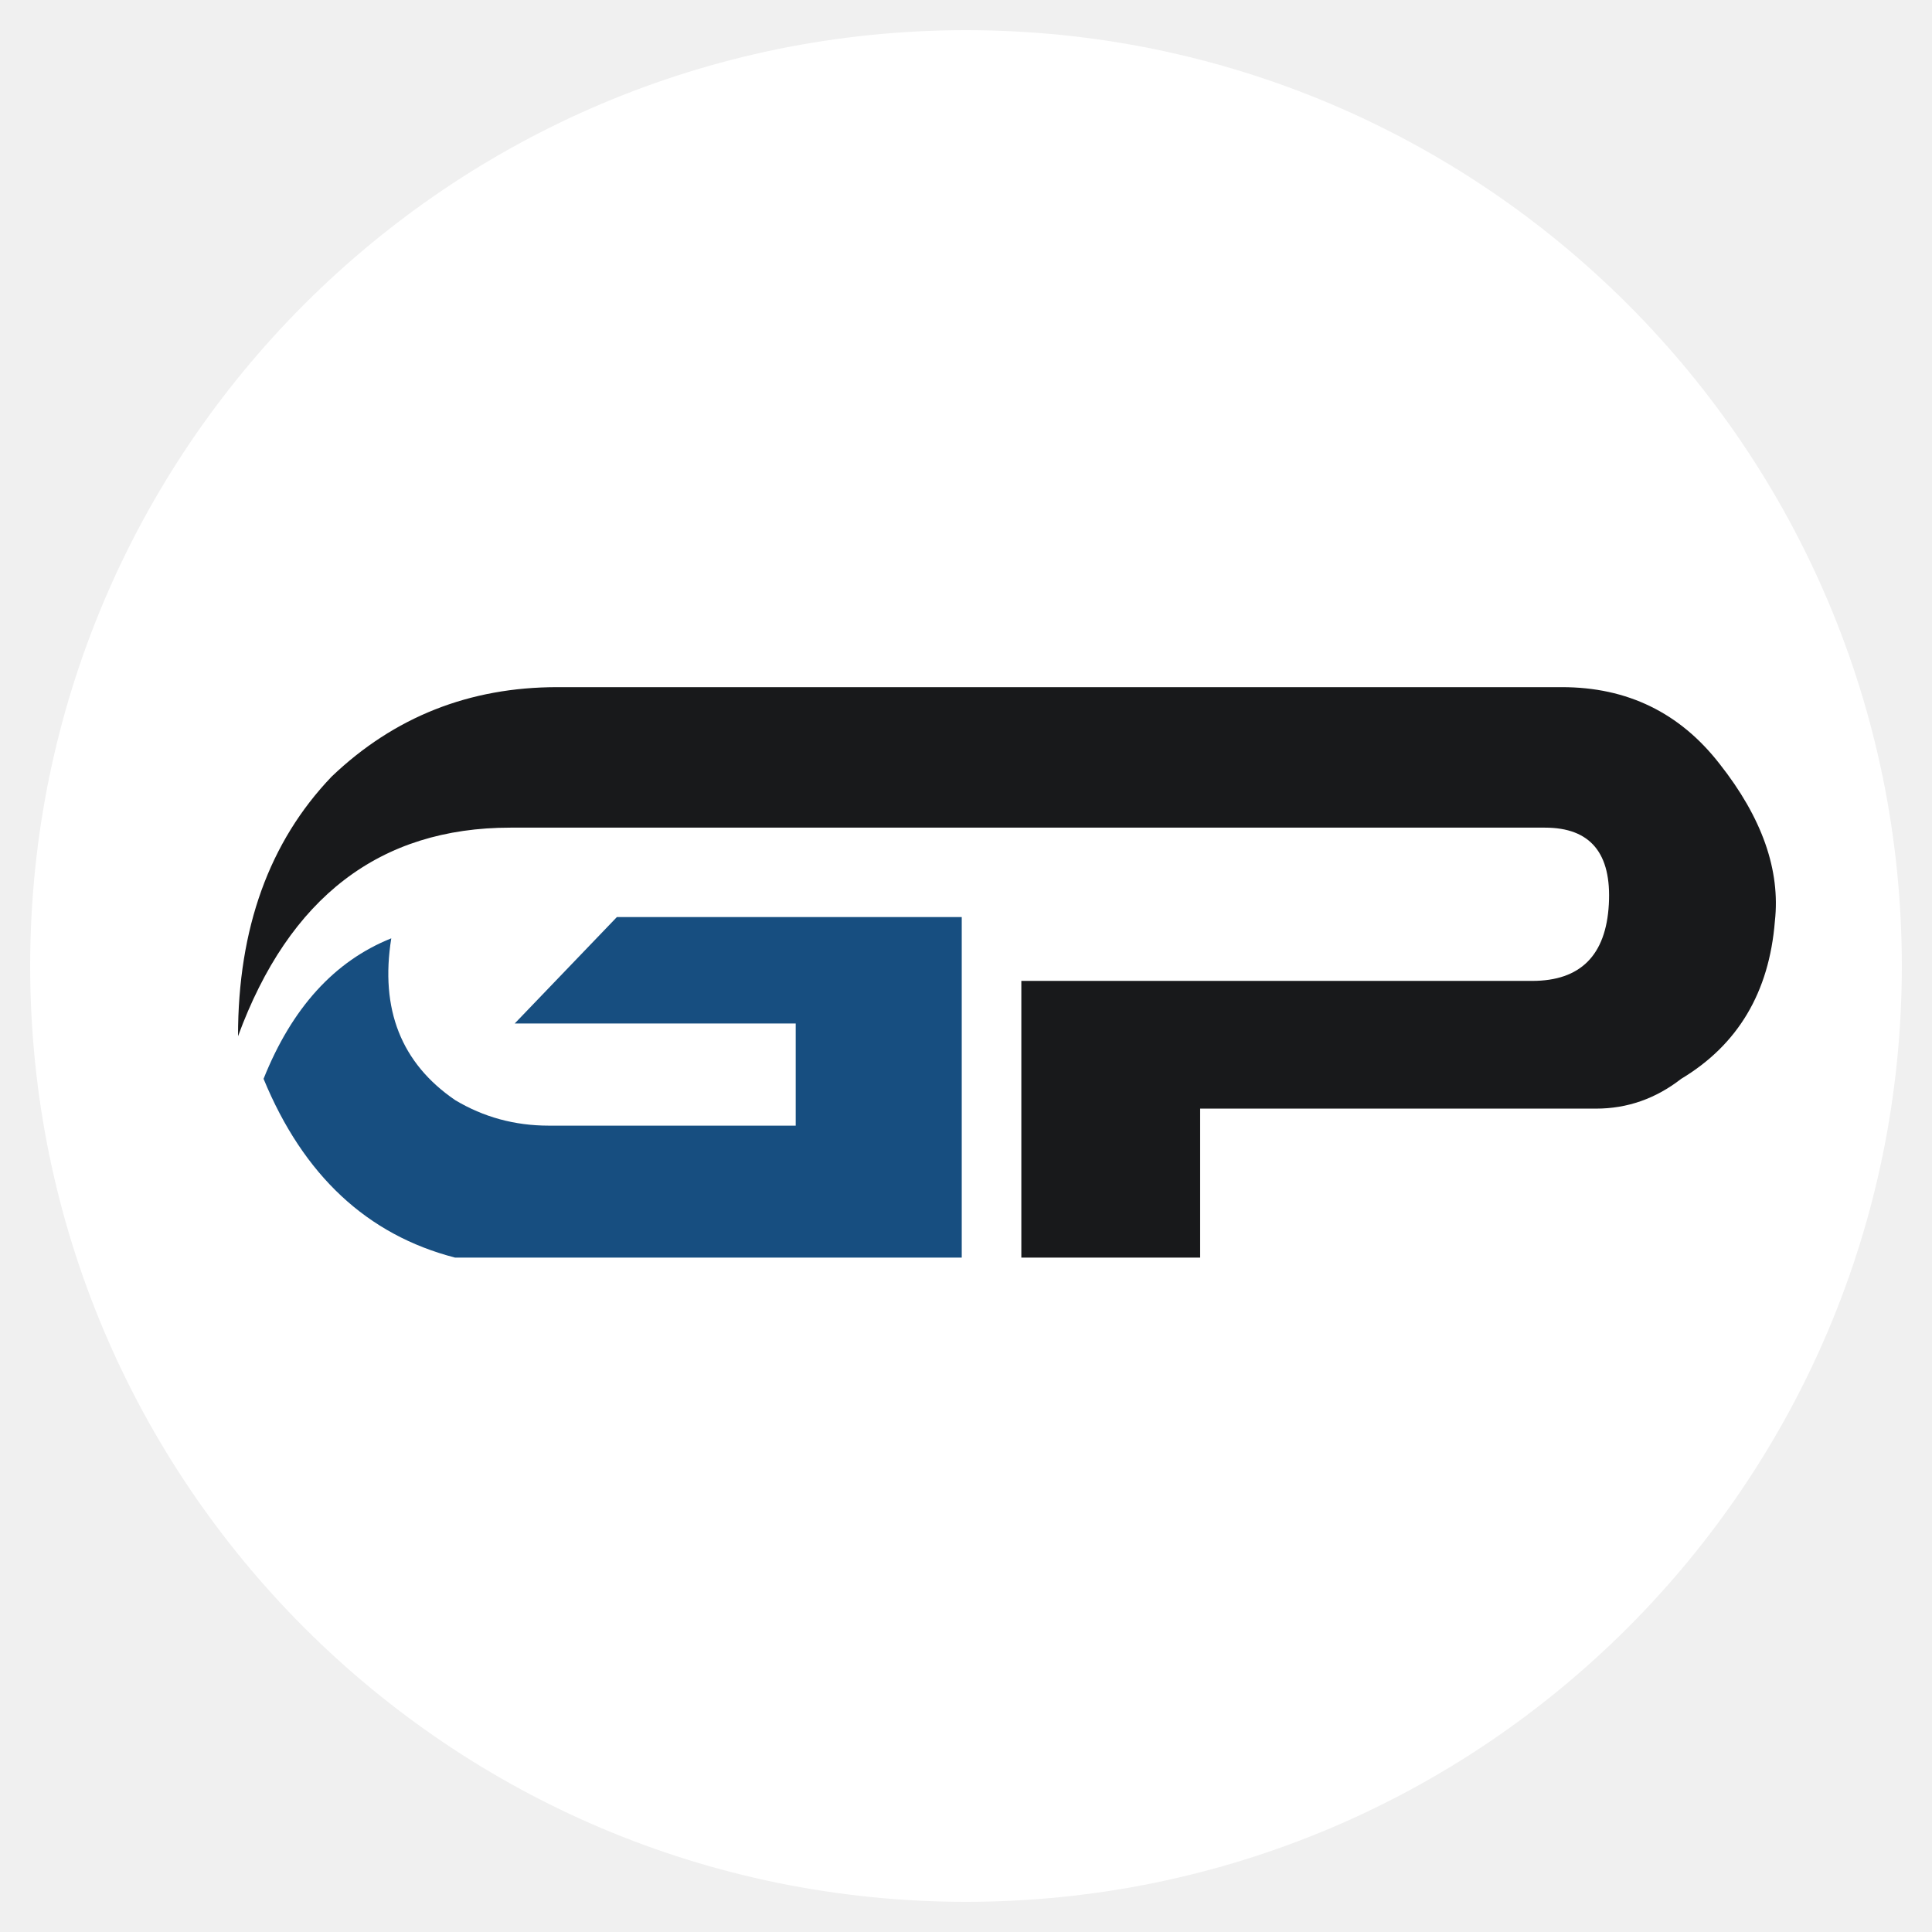
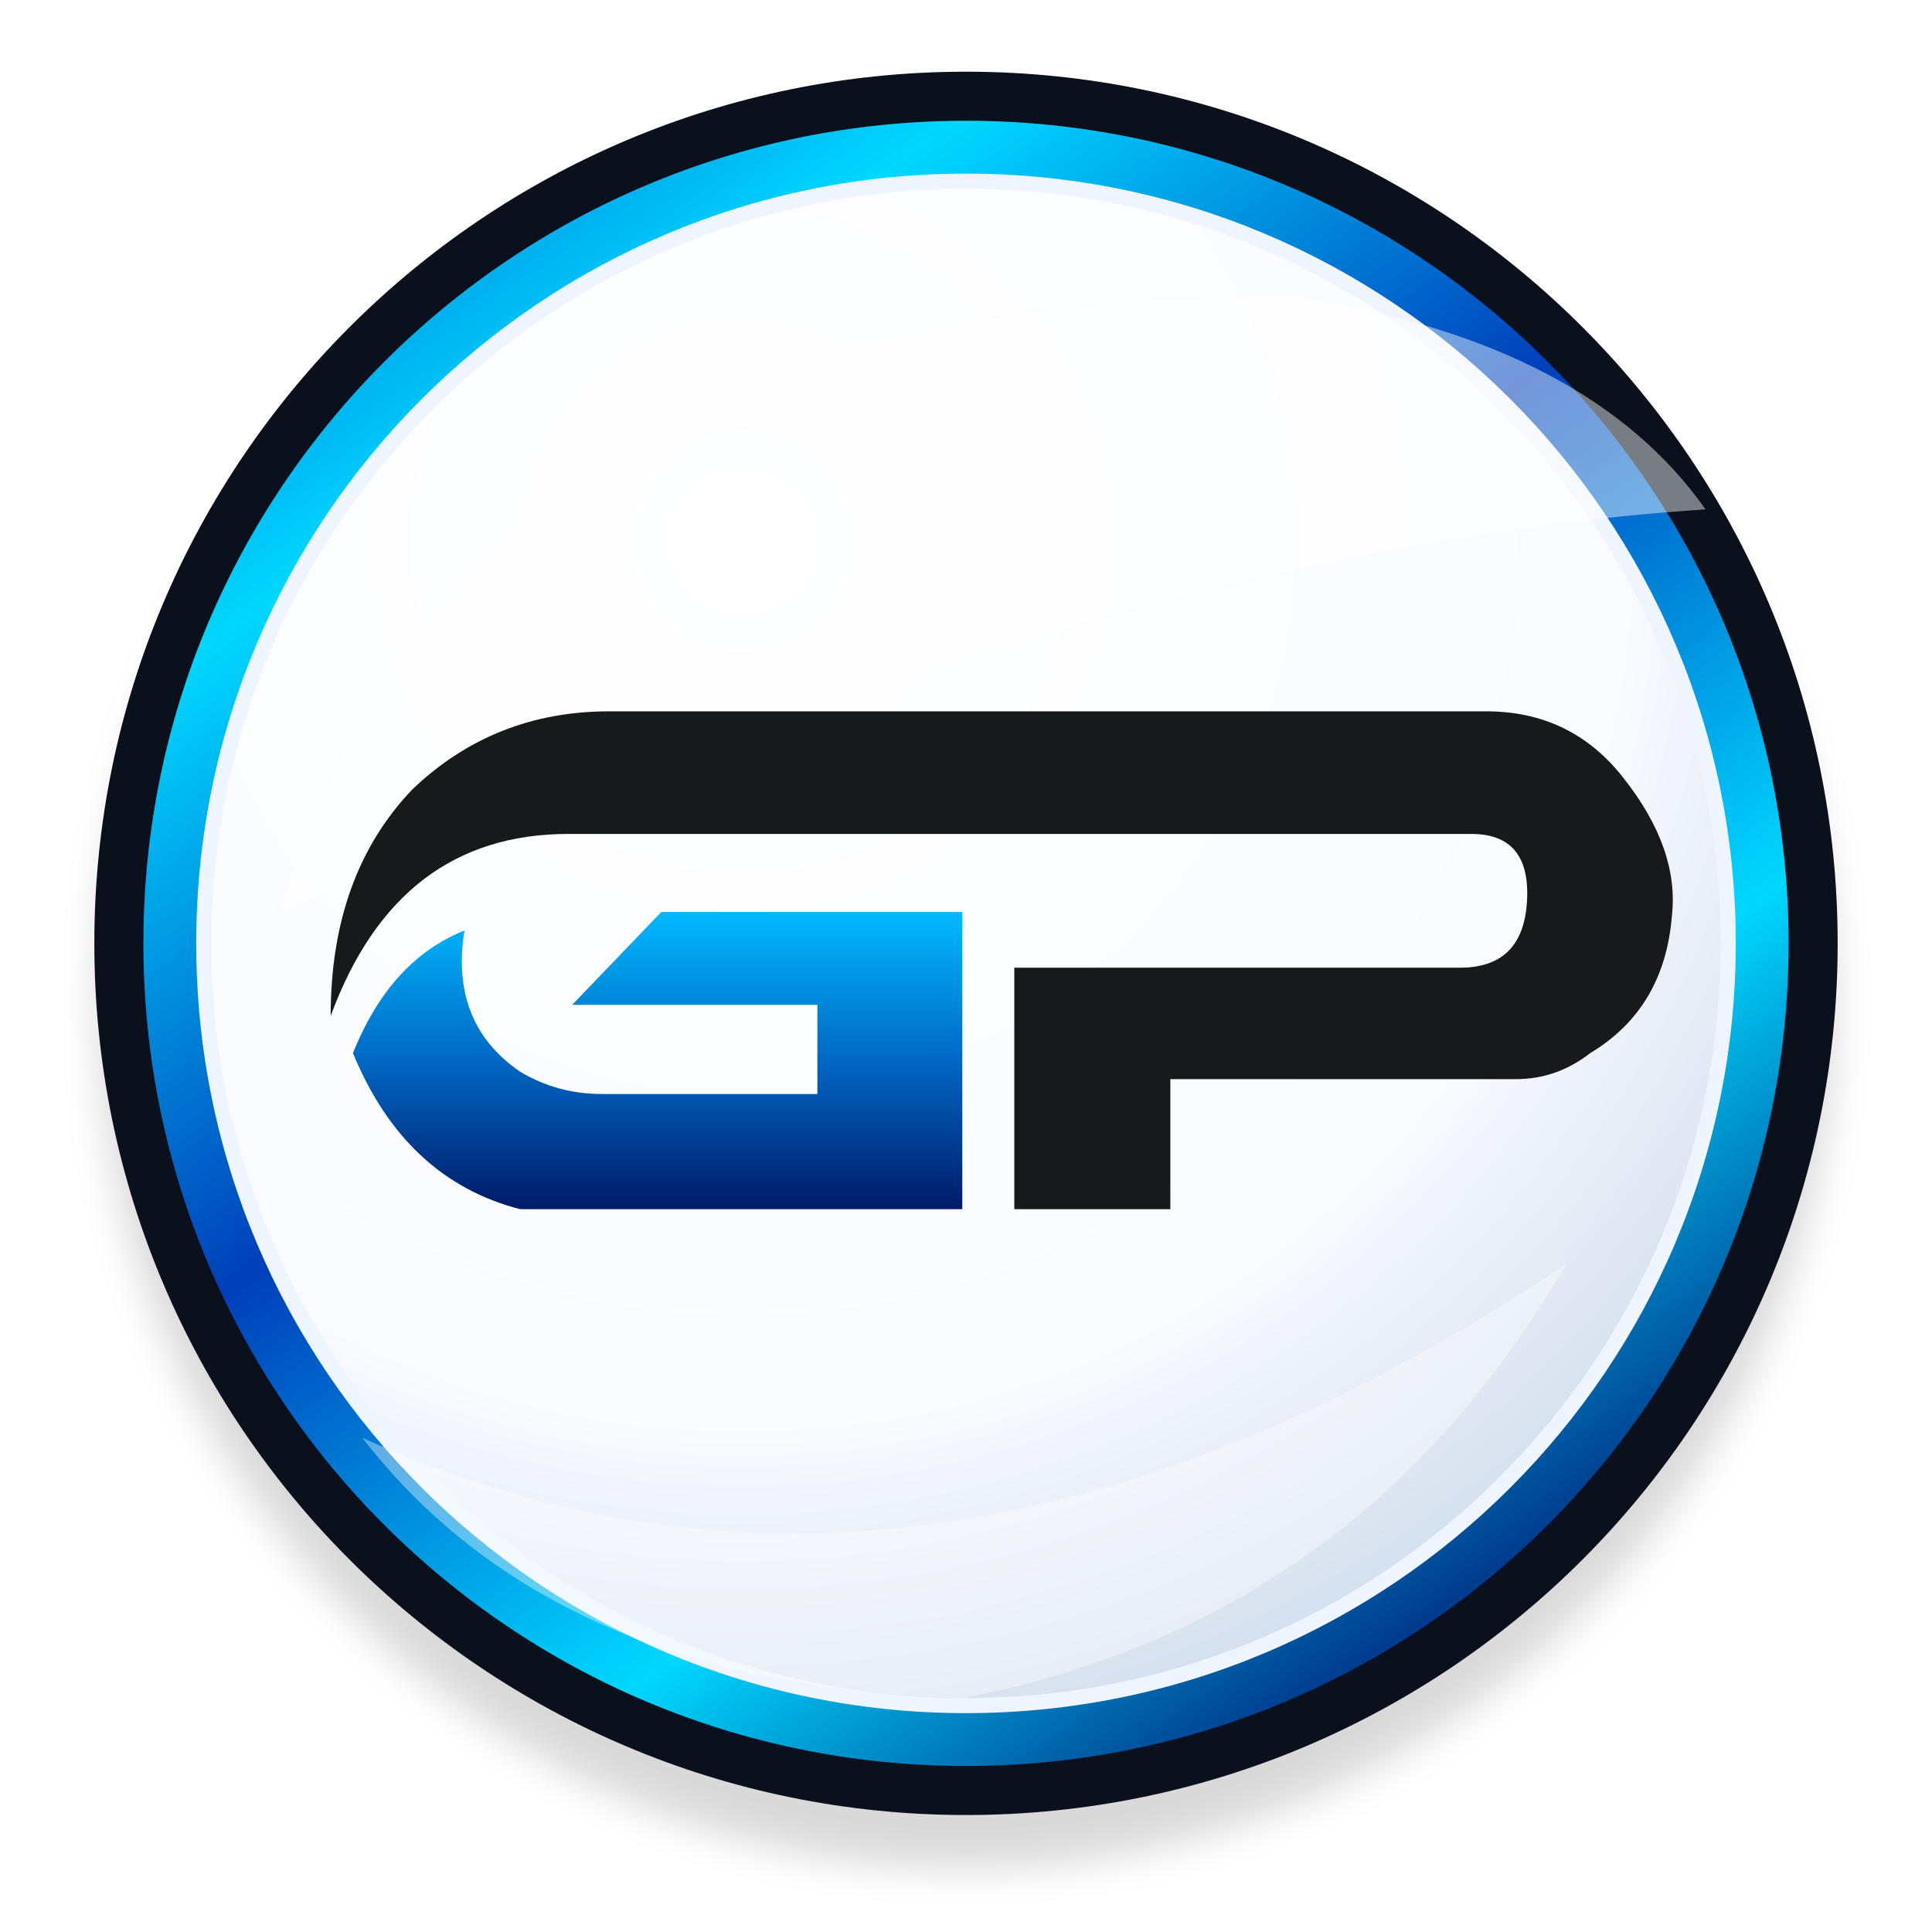
<svg xmlns="http://www.w3.org/2000/svg" viewBox="0 0 512 512">
-   <circle cx="256" cy="256" r="248" fill="#ffffff" />
-   <svg x="36" y="137" width="440" height="238" viewBox="95 210 390 175" preserveAspectRatio="xMidYMid meet">
+   <defs>
+     <radialGradient id="face" cx=".35" cy=".23" r=".9">
+       <stop stop-color="#fff" />
+       <stop offset=".66" stop-color="#f9fbff" />
+       <stop offset="1" stop-color="#c8d6e8" />
+     </radialGradient>
+     <linearGradient id="ring" x1="0" y1="0" x2=".7" y2="1">
+       <stop stop-color="#0058cc" />
+       <stop offset=".23" stop-color="#00d8ff" />
+       <stop offset=".5" stop-color="#003fba" />
+       <stop offset=".78" stop-color="#00d8ff" />
+       <stop offset="1" stop-color="#002c82" />
+     </linearGradient>
+     <linearGradient id="blue" x1="0" y1="0" x2="0" y2="1">
+       <stop stop-color="#00b9ff" />
+       <stop offset=".5" stop-color="#0068c4" />
+       <stop offset="1" stop-color="#001a67" />
+     </linearGradient>
+     <filter id="shadow">
+       <feGaussianBlur stdDeviation="5" />
+     </filter>
+   </defs>
+   <rect width="512" height="512" fill="#fff" />
+   <ellipse cx="256" cy="265" rx="230" ry="230" fill="#000" opacity=".15" filter="url(#shadow)" />
+   <circle cx="256" cy="250" r="231" fill="#0a111d" />
+   <circle cx="256" cy="250" r="218" fill="url(#ring)" />
+   <circle cx="256" cy="250" r="204" fill="#eef5ff" />
+   <circle cx="256" cy="250" r="200" fill="url(#face)" />
+   <path d="M74 242 Q127 75 345 79 Q421 91 452 135 Q297 145 74 242Z" fill="#fff" opacity=".45" />
+   <path d="M96 381 Q245 449 415 335 Q360 430 255 450 Q147 447 96 381Z" fill="#fff" opacity=".38" />
+   <svg x="64" y="148" width="384" height="210" viewBox="95 210 390 175" preserveAspectRatio="xMidYMid meet">
    <path fill="#18191b" d="M119 314 Q119 276 141 253 Q163 232 194 232 H430 Q453 232 467 250 Q482 269 480 287 Q478 312 458 324 Q449 331 438 331 H345 V366 H303 V301 H423 Q440 301 441 283 Q442 265 426 265 H183 Q137 265 119 314 Z" />
-     <path fill="#174e80" d="M125 324 Q135 299 155 291 Q151 316 170 329 Q180 335 192 335 H250 V311 H184 L208 286 H289 V366 H170 Q139 358 125 324 Z" />
+     <path fill="url(#blue)" d="M125 324 Q135 299 155 291 Q151 316 170 329 Q180 335 192 335 H250 V311 H184 L208 286 H289 V366 H170 Q139 358 125 324 Z" />
  </svg>
</svg>
